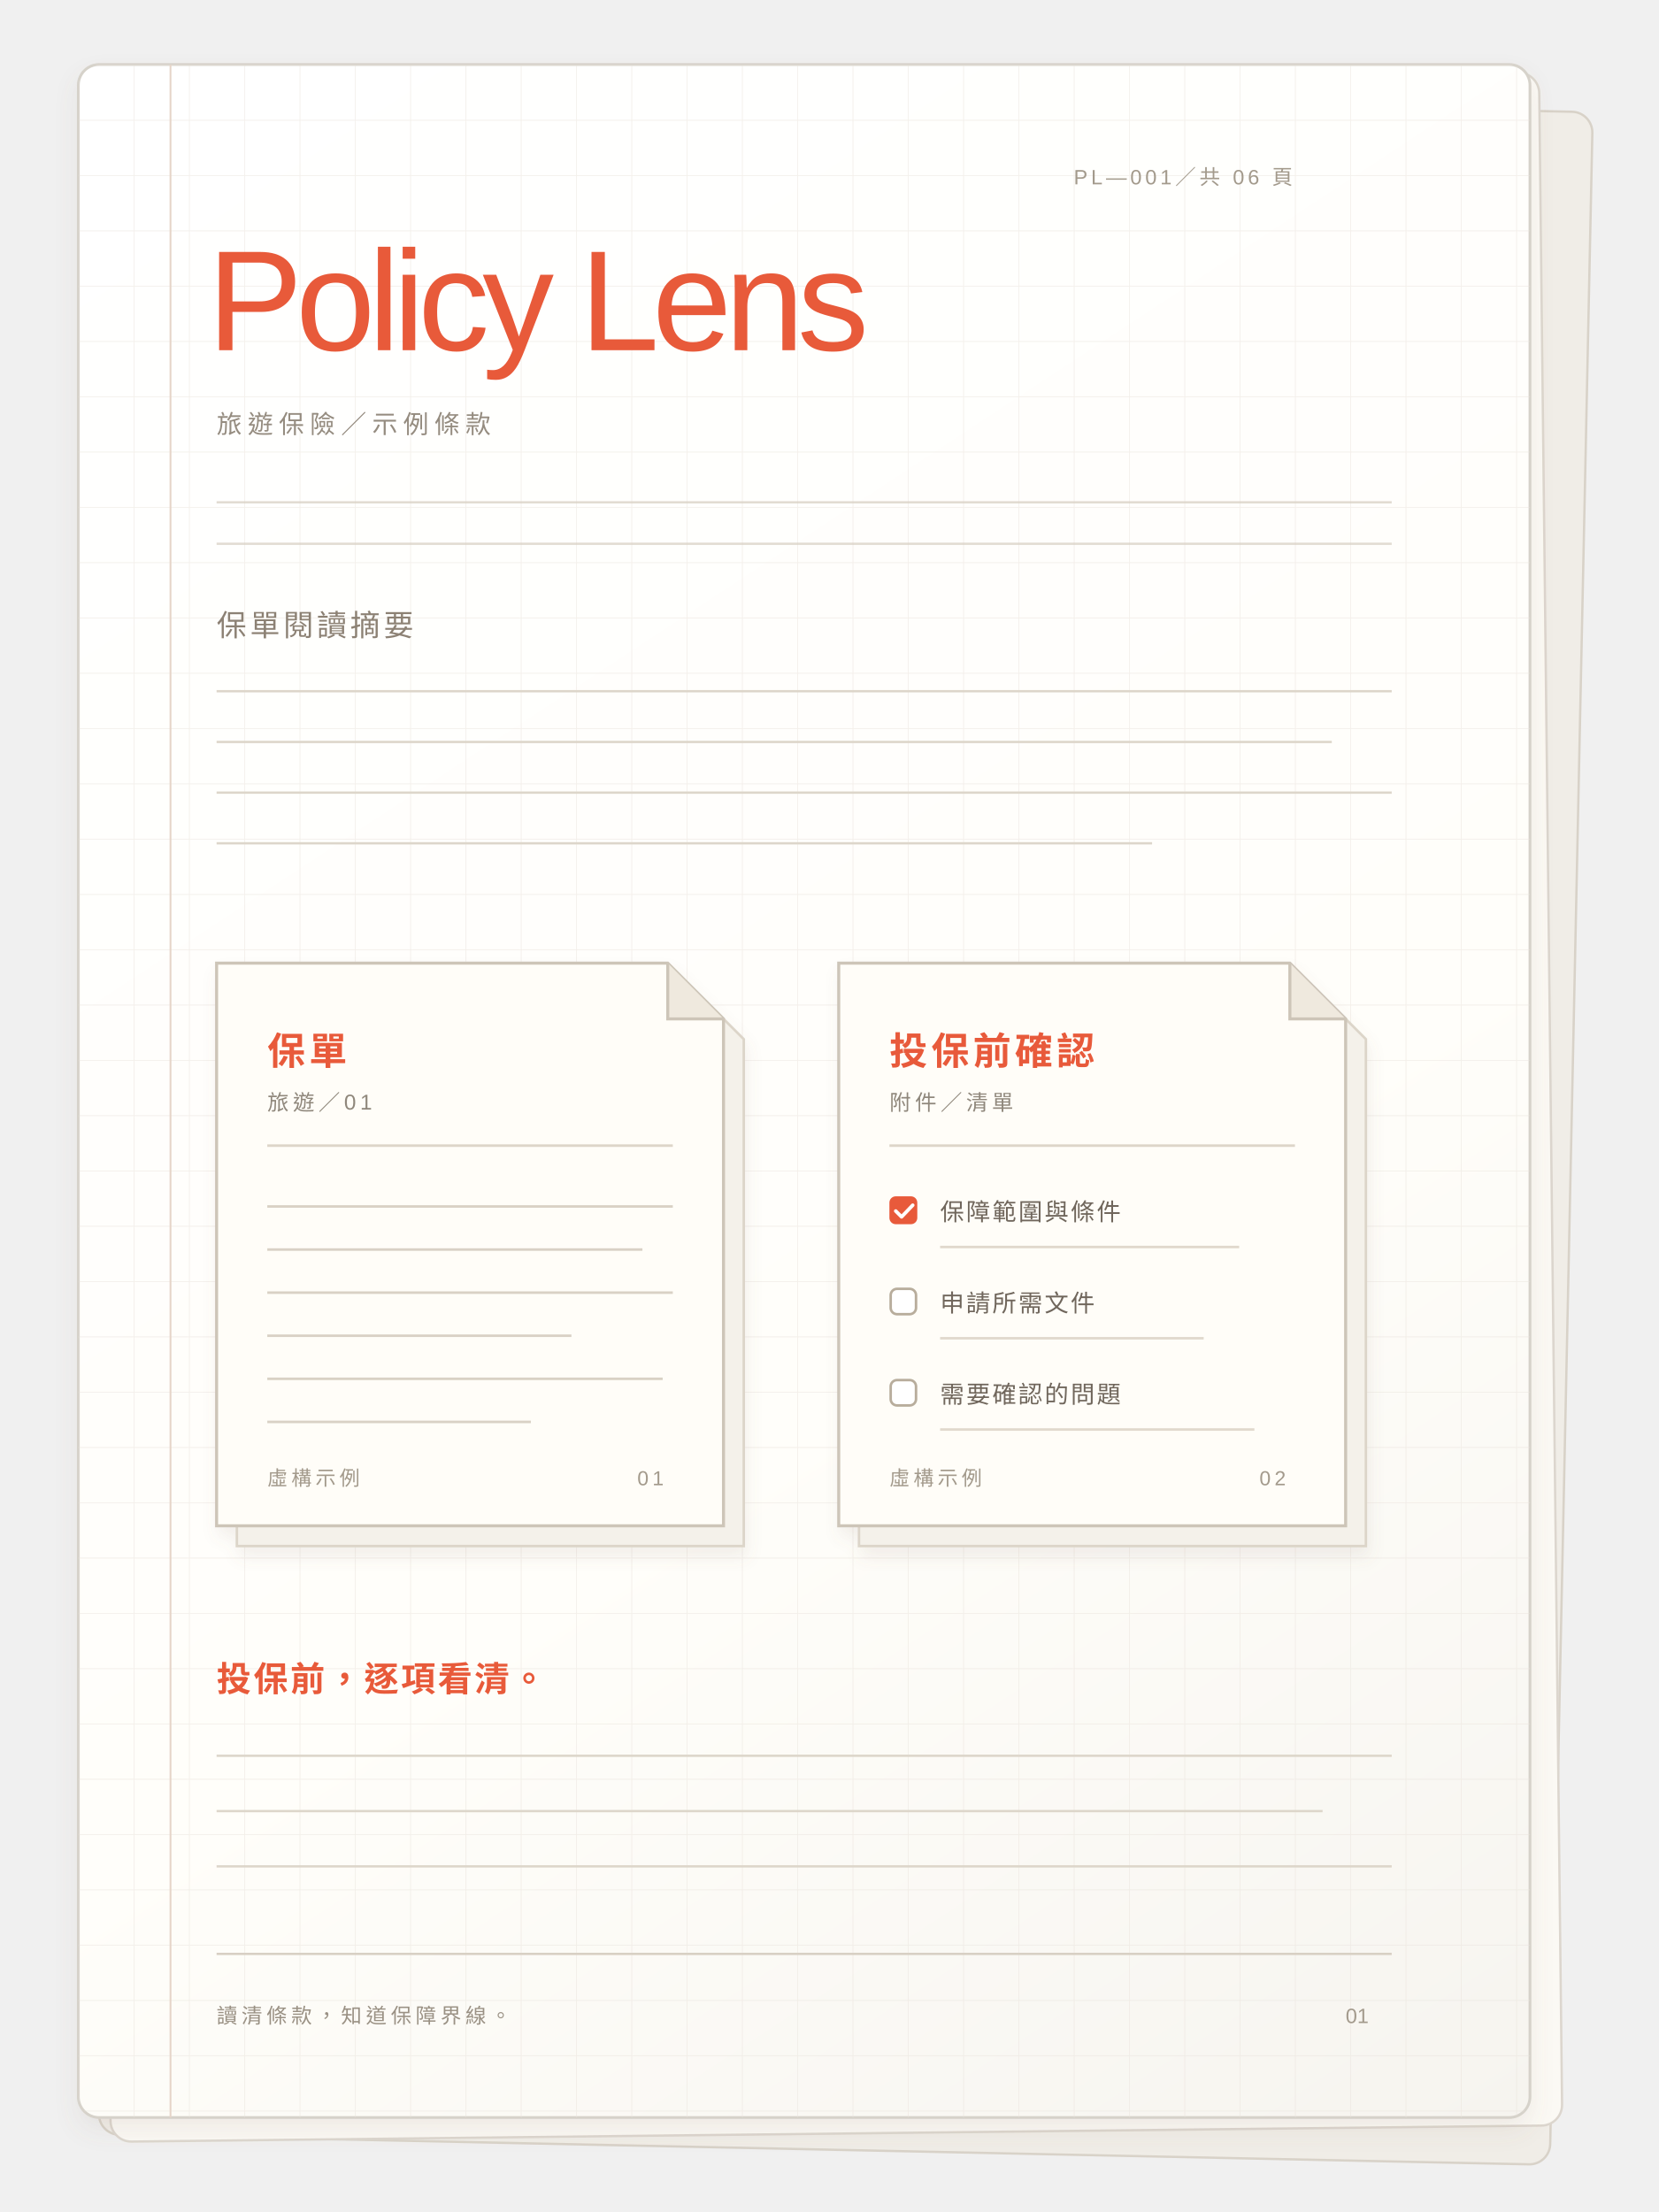
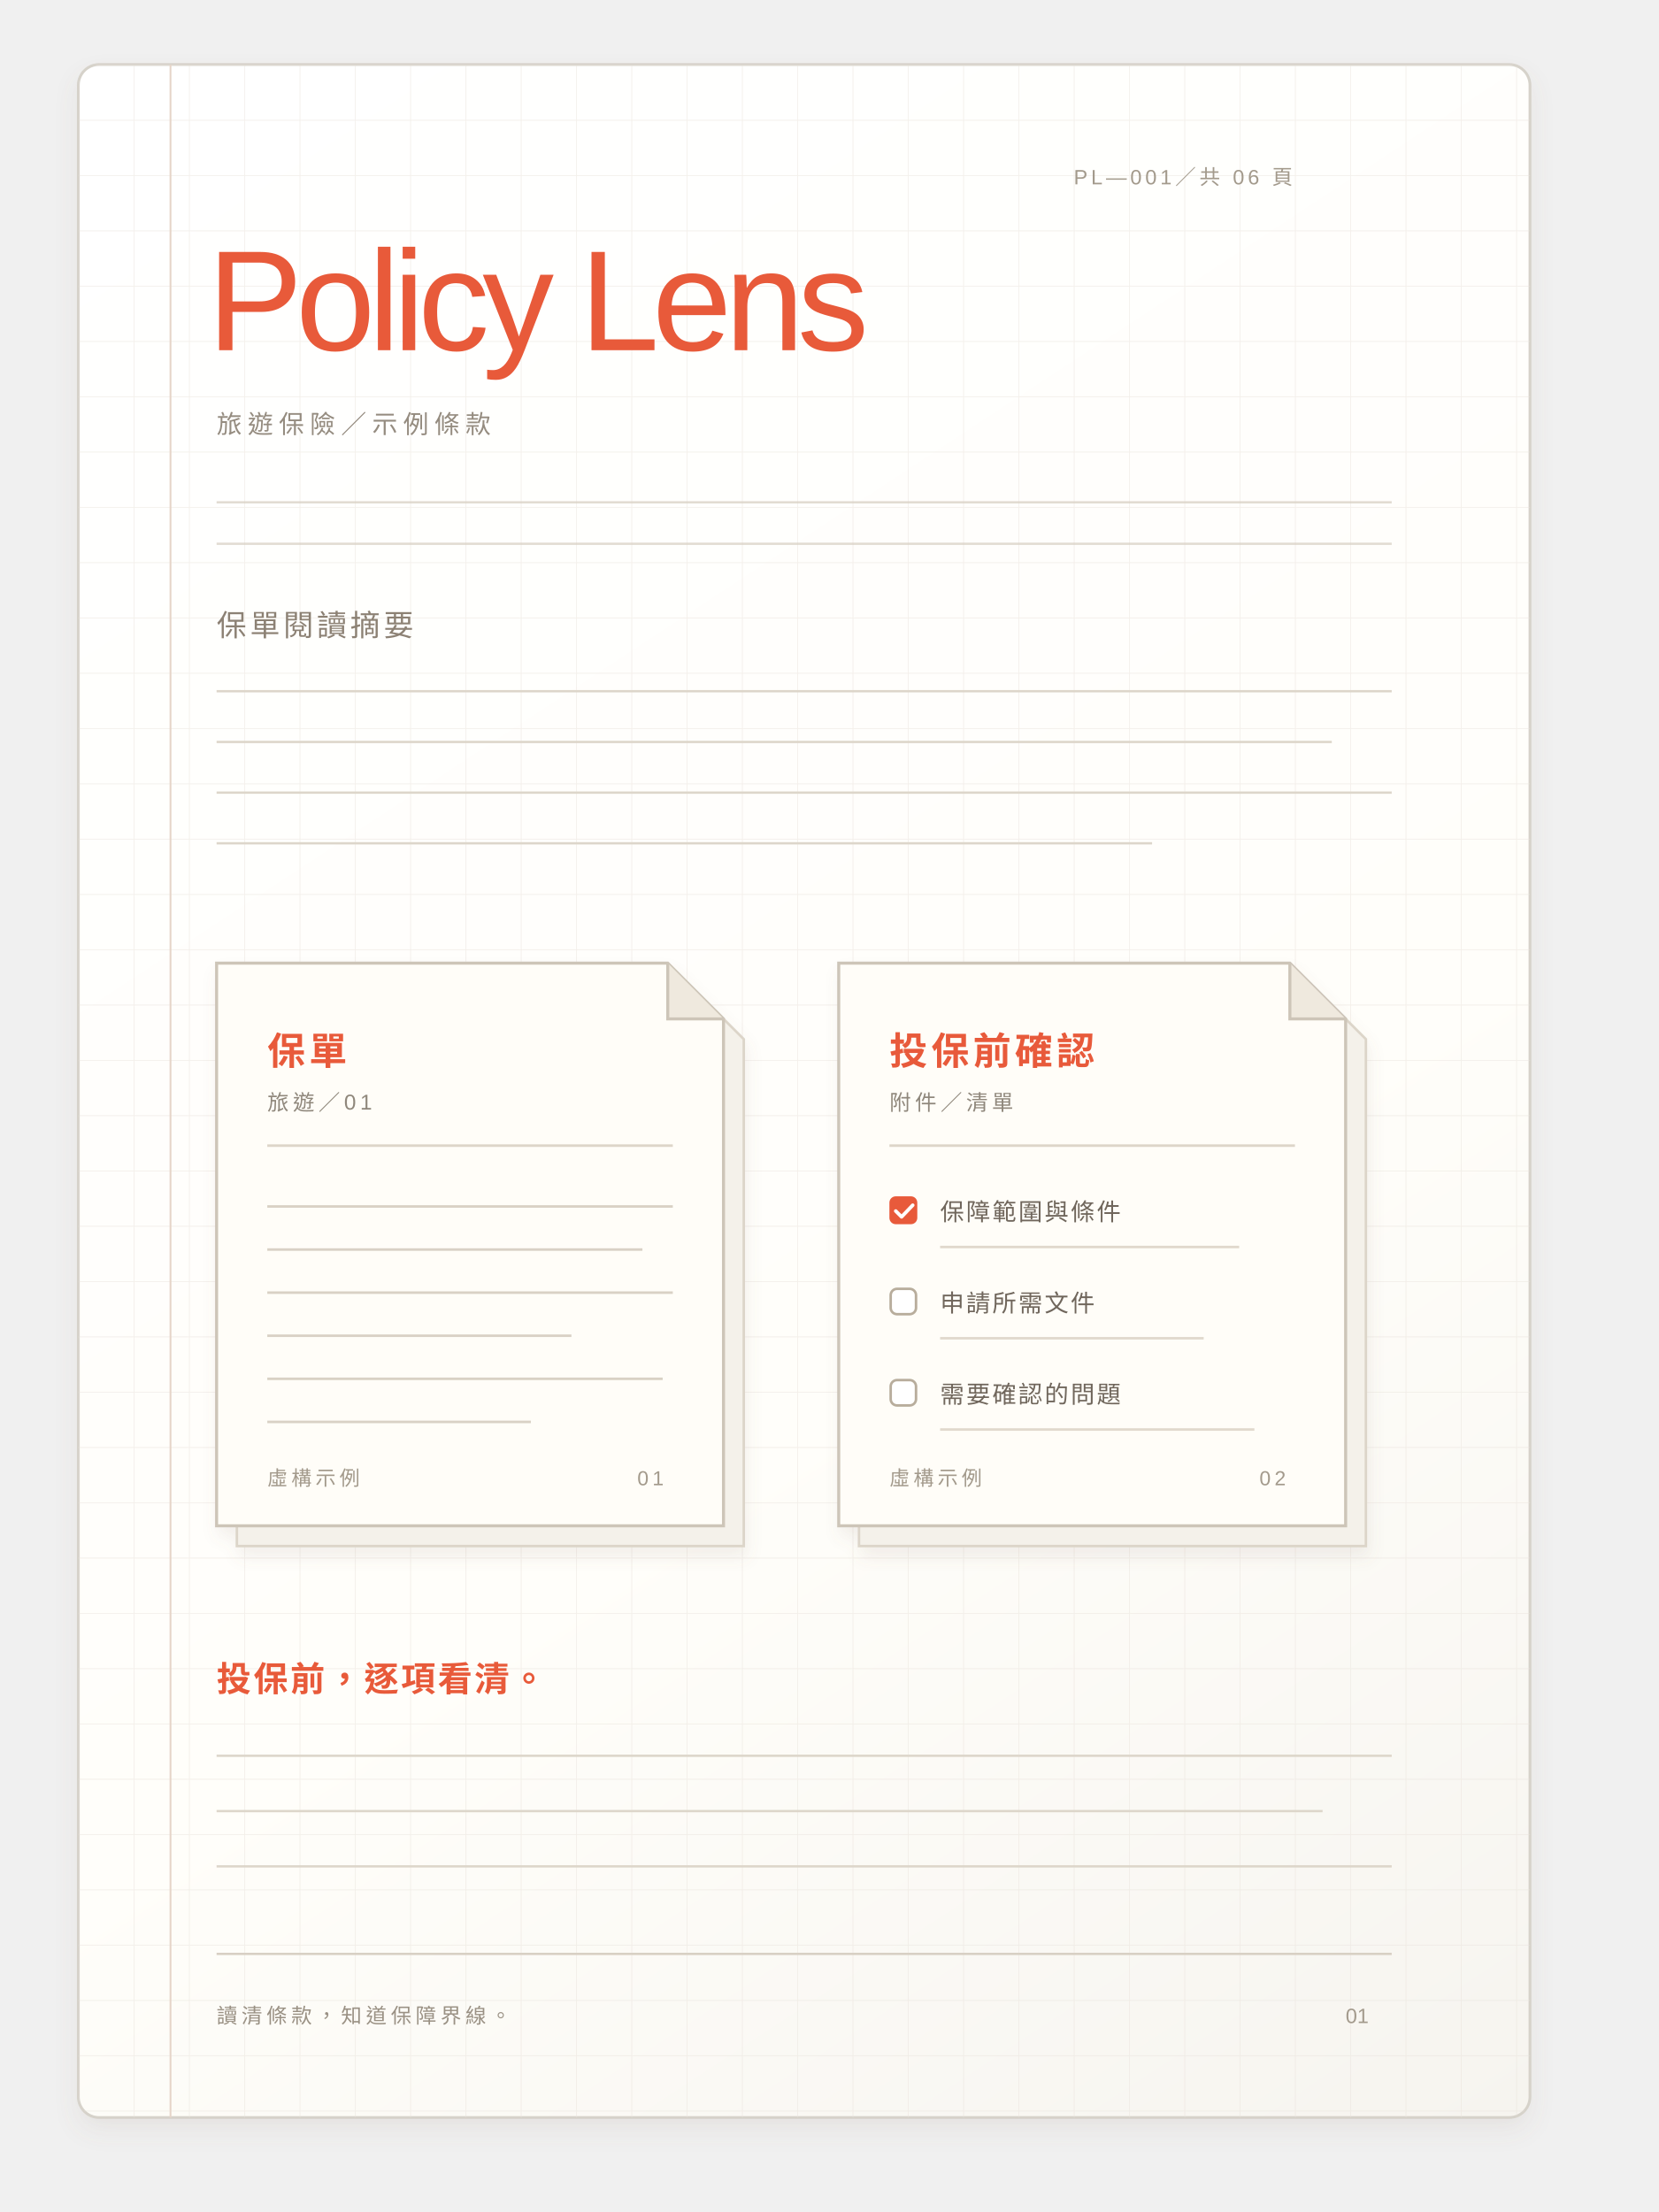
<svg xmlns="http://www.w3.org/2000/svg" width="720" height="960" viewBox="0 0 720 960" fill="none">
  <defs>
    <linearGradient id="paper" x1="45" y1="0" x2="630" y2="891" gradientUnits="userSpaceOnUse">
      <stop stop-color="#ffffff" />
      <stop offset=".6" stop-color="#fffefa" />
      <stop offset="1" stop-color="#f6f4ef" />
    </linearGradient>
    <linearGradient id="edge" x1="0" y1="0" x2="0" y2="891" gradientUnits="userSpaceOnUse">
      <stop stop-color="#ecebe7" />
      <stop offset="1" stop-color="#fdfdfb" />
    </linearGradient>
    <pattern id="ruling" width="24" height="24" patternUnits="userSpaceOnUse">
      <path d="M0 0H24M0 0V24" stroke="#e8e1d9" stroke-width=".7" />
    </pattern>
    <clipPath id="clip">
      <rect width="630" height="891" rx="9" />
    </clipPath>
    <filter id="shadow" x="-10%" y="-10%" width="120%" height="125%">
      <feDropShadow dx="0" dy="5" stdDeviation="5" flood-color="#8a6f60" flood-opacity=".10" />
    </filter>
    <filter id="card-shadow" x="-20%" y="-20%" width="140%" height="150%">
      <feDropShadow dx="1" dy="4" stdDeviation="3" flood-color="#8a6f60" flood-opacity=".10" />
    </filter>
  </defs>
  <g transform="translate(34 28)">
-     <rect x="18" y="14" width="630" height="891" rx="9" transform="rotate(1.2 333 459.5)" fill="#f0ede7" stroke="#d8d2c8" />
-     <rect x="9" y="7" width="630" height="891" rx="9" transform="rotate(-.65 324 452.5)" fill="#fbf9f4" stroke="#dcd6ce" />
    <rect width="630" height="891" rx="9" fill="url(#paper)" stroke="#d6d2ca" stroke-width="1.2" filter="url(#shadow)" />
    <g clip-path="url(#clip)">
      <rect width="630" height="891" fill="url(#ruling)" opacity=".48" />
      <path d="M40 0V891" stroke="#e6d5c9" stroke-width=".8" />
      <text x="432" y="52" fill="#a39a8c" font-family="Arial,Helvetica,PingFang TC,Noto Sans CJK TC,Microsoft JhengHei,sans-serif" font-size="9" letter-spacing="1.5">PL—001／共 06 頁</text>
      <text x="56" y="124" fill="#E85A3A" font-family="Arial,Helvetica,PingFang TC,Noto Sans CJK TC,Microsoft JhengHei,sans-serif" font-size="62" letter-spacing="-3">Policy Lens</text>
      <text x="60" y="160" fill="#958c80" font-family="Arial,Helvetica,PingFang TC,Noto Sans CJK TC,Microsoft JhengHei,sans-serif" font-size="11" letter-spacing="2.5">旅遊保險／示例條款</text>
      <path d="M60 190H570M60 208H570" stroke="#d8d0c4" opacity=".75" />
      <text x="60" y="248" fill="#8c8174" font-family="Arial,Helvetica,PingFang TC,Noto Sans CJK TC,Microsoft JhengHei,sans-serif" font-size="13" letter-spacing="1.5">保單閱讀摘要</text>
      <g stroke="#ddd6ca" stroke-width="1">
        <path d="M60 272H570M60 294H544M60 316H570M60 338H466" />
      </g>
      <g transform="matrix(1.1 0 0 1.1 -424 101.8)" filter="url(#card-shadow)">
        <path d="M448 270h178l22 22v200H448Z" fill="#f4f1ea" stroke="#dcd5c9" stroke-width="1" />
        <path d="M440 262h178l22 22v200H440Z" fill="#fffdf8" stroke="#cdc5b8" stroke-width="1.2" />
        <path d="M618 262v22h22" fill="#efe9de" stroke="#cdc5b8" stroke-width="1.2" />
        <text x="460" y="302" fill="#E85A3A" font-family="Arial,Helvetica,PingFang TC,Noto Sans CJK TC,Microsoft JhengHei,sans-serif" font-size="15" font-weight="700" letter-spacing="1.5">保單</text>
        <text x="460" y="320" fill="#8f877b" font-family="Arial,Helvetica,PingFang TC,Noto Sans CJK TC,Microsoft JhengHei,sans-serif" font-size="8.5" letter-spacing="1.6">旅遊／01</text>
        <path d="M460 334h160" stroke="#ddd5c9" stroke-width="1" />
        <path d="M460 358h160" stroke="#d9d1c5" stroke-width="1" />
        <path d="M460 375h148" stroke="#d9d1c5" stroke-width="1" />
        <path d="M460 392h160" stroke="#d9d1c5" stroke-width="1" />
        <path d="M460 409h120" stroke="#d9d1c5" stroke-width="1" />
        <path d="M460 426h156" stroke="#d9d1c5" stroke-width="1" />
        <path d="M460 443h104" stroke="#d9d1c5" stroke-width="1" />
        <text x="460" y="468" fill="#a39a8c" font-family="Arial,Helvetica,PingFang TC,Noto Sans CJK TC,Microsoft JhengHei,sans-serif" font-size="8" letter-spacing="1.5">虛構示例</text>
        <text x="606" y="468" fill="#a39a8c" font-family="Arial,Helvetica,PingFang TC,Noto Sans CJK TC,Microsoft JhengHei,sans-serif" font-size="8" letter-spacing="1.5">01</text>
      </g>
      <g transform="matrix(1.1 0 0 1.1 -402.6 101.8)" filter="url(#card-shadow)">
        <path d="M674 270h178l22 22v200H674Z" fill="#f4f1ea" stroke="#dcd5c9" stroke-width="1" />
        <path d="M666 262h178l22 22v200H666Z" fill="#fffdf8" stroke="#cdc5b8" stroke-width="1.2" />
        <path d="M844 262v22h22" fill="#efe9de" stroke="#cdc5b8" stroke-width="1.2" />
        <text x="686" y="302" fill="#E85A3A" font-family="Arial,Helvetica,PingFang TC,Noto Sans CJK TC,Microsoft JhengHei,sans-serif" font-size="15" font-weight="700" letter-spacing="1.5">投保前確認</text>
        <text x="686" y="320" fill="#8f877b" font-family="Arial,Helvetica,PingFang TC,Noto Sans CJK TC,Microsoft JhengHei,sans-serif" font-size="8.5" letter-spacing="1.6">附件／清單</text>
        <path d="M686 334h160" stroke="#ddd5c9" stroke-width="1" />
        <rect x="686" y="354" width="11" height="11" rx="2.5" fill="#E85A3A" />
        <path d="m688.5 359.8 2.3 2.3 4.4-4.6" stroke="#fff" stroke-width="1.4" fill="none" stroke-linecap="round" stroke-linejoin="round" />
        <text x="706" y="363.5" fill="#6f665b" font-family="Arial,Helvetica,PingFang TC,Noto Sans CJK TC,Microsoft JhengHei,sans-serif" font-size="9.5" letter-spacing=".8">保障範圍與條件</text>
        <path d="M706 374h118" stroke="#e1d9cd" stroke-width="1" />
        <rect x="686.5" y="390.5" width="10" height="10" rx="2.5" fill="#fff" stroke="#b8ad9c" />
        <text x="706" y="399.5" fill="#6f665b" font-family="Arial,Helvetica,PingFang TC,Noto Sans CJK TC,Microsoft JhengHei,sans-serif" font-size="9.5" letter-spacing=".8">申請所需文件</text>
        <path d="M706 410h104" stroke="#e1d9cd" stroke-width="1" />
        <rect x="686.5" y="426.5" width="10" height="10" rx="2.5" fill="#fff" stroke="#b8ad9c" />
        <text x="706" y="435.5" fill="#6f665b" font-family="Arial,Helvetica,PingFang TC,Noto Sans CJK TC,Microsoft JhengHei,sans-serif" font-size="9.5" letter-spacing=".8">需要確認的問題</text>
        <path d="M706 446h124" stroke="#e1d9cd" stroke-width="1" />
        <text x="686" y="468" fill="#a39a8c" font-family="Arial,Helvetica,PingFang TC,Noto Sans CJK TC,Microsoft JhengHei,sans-serif" font-size="8" letter-spacing="1.5">虛構示例</text>
        <text x="832" y="468" fill="#a39a8c" font-family="Arial,Helvetica,PingFang TC,Noto Sans CJK TC,Microsoft JhengHei,sans-serif" font-size="8" letter-spacing="1.5">02</text>
      </g>
      <text x="60" y="706" fill="#E85A3A" font-family="Arial,Helvetica,PingFang TC,Noto Sans CJK TC,Microsoft JhengHei,sans-serif" font-size="15" font-weight="600" letter-spacing="1">投保前，逐項看清。</text>
      <g stroke="#ddd6ca" stroke-width="1">
        <path d="M60 734H570M60 758H540M60 782H570" />
      </g>
      <path d="M60 820H570" stroke="#d8d0c4" />
      <text x="60" y="850" fill="#9a9184" font-family="Arial,Helvetica,PingFang TC,Noto Sans CJK TC,Microsoft JhengHei,sans-serif" font-size="9" letter-spacing="1.8">讀清條款，知道保障界線。</text>
      <text x="550" y="850" fill="#a39a8c" font-family="Arial,Helvetica,PingFang TC,Noto Sans CJK TC,Microsoft JhengHei,sans-serif" font-size="9">01</text>
    </g>
  </g>
</svg>
